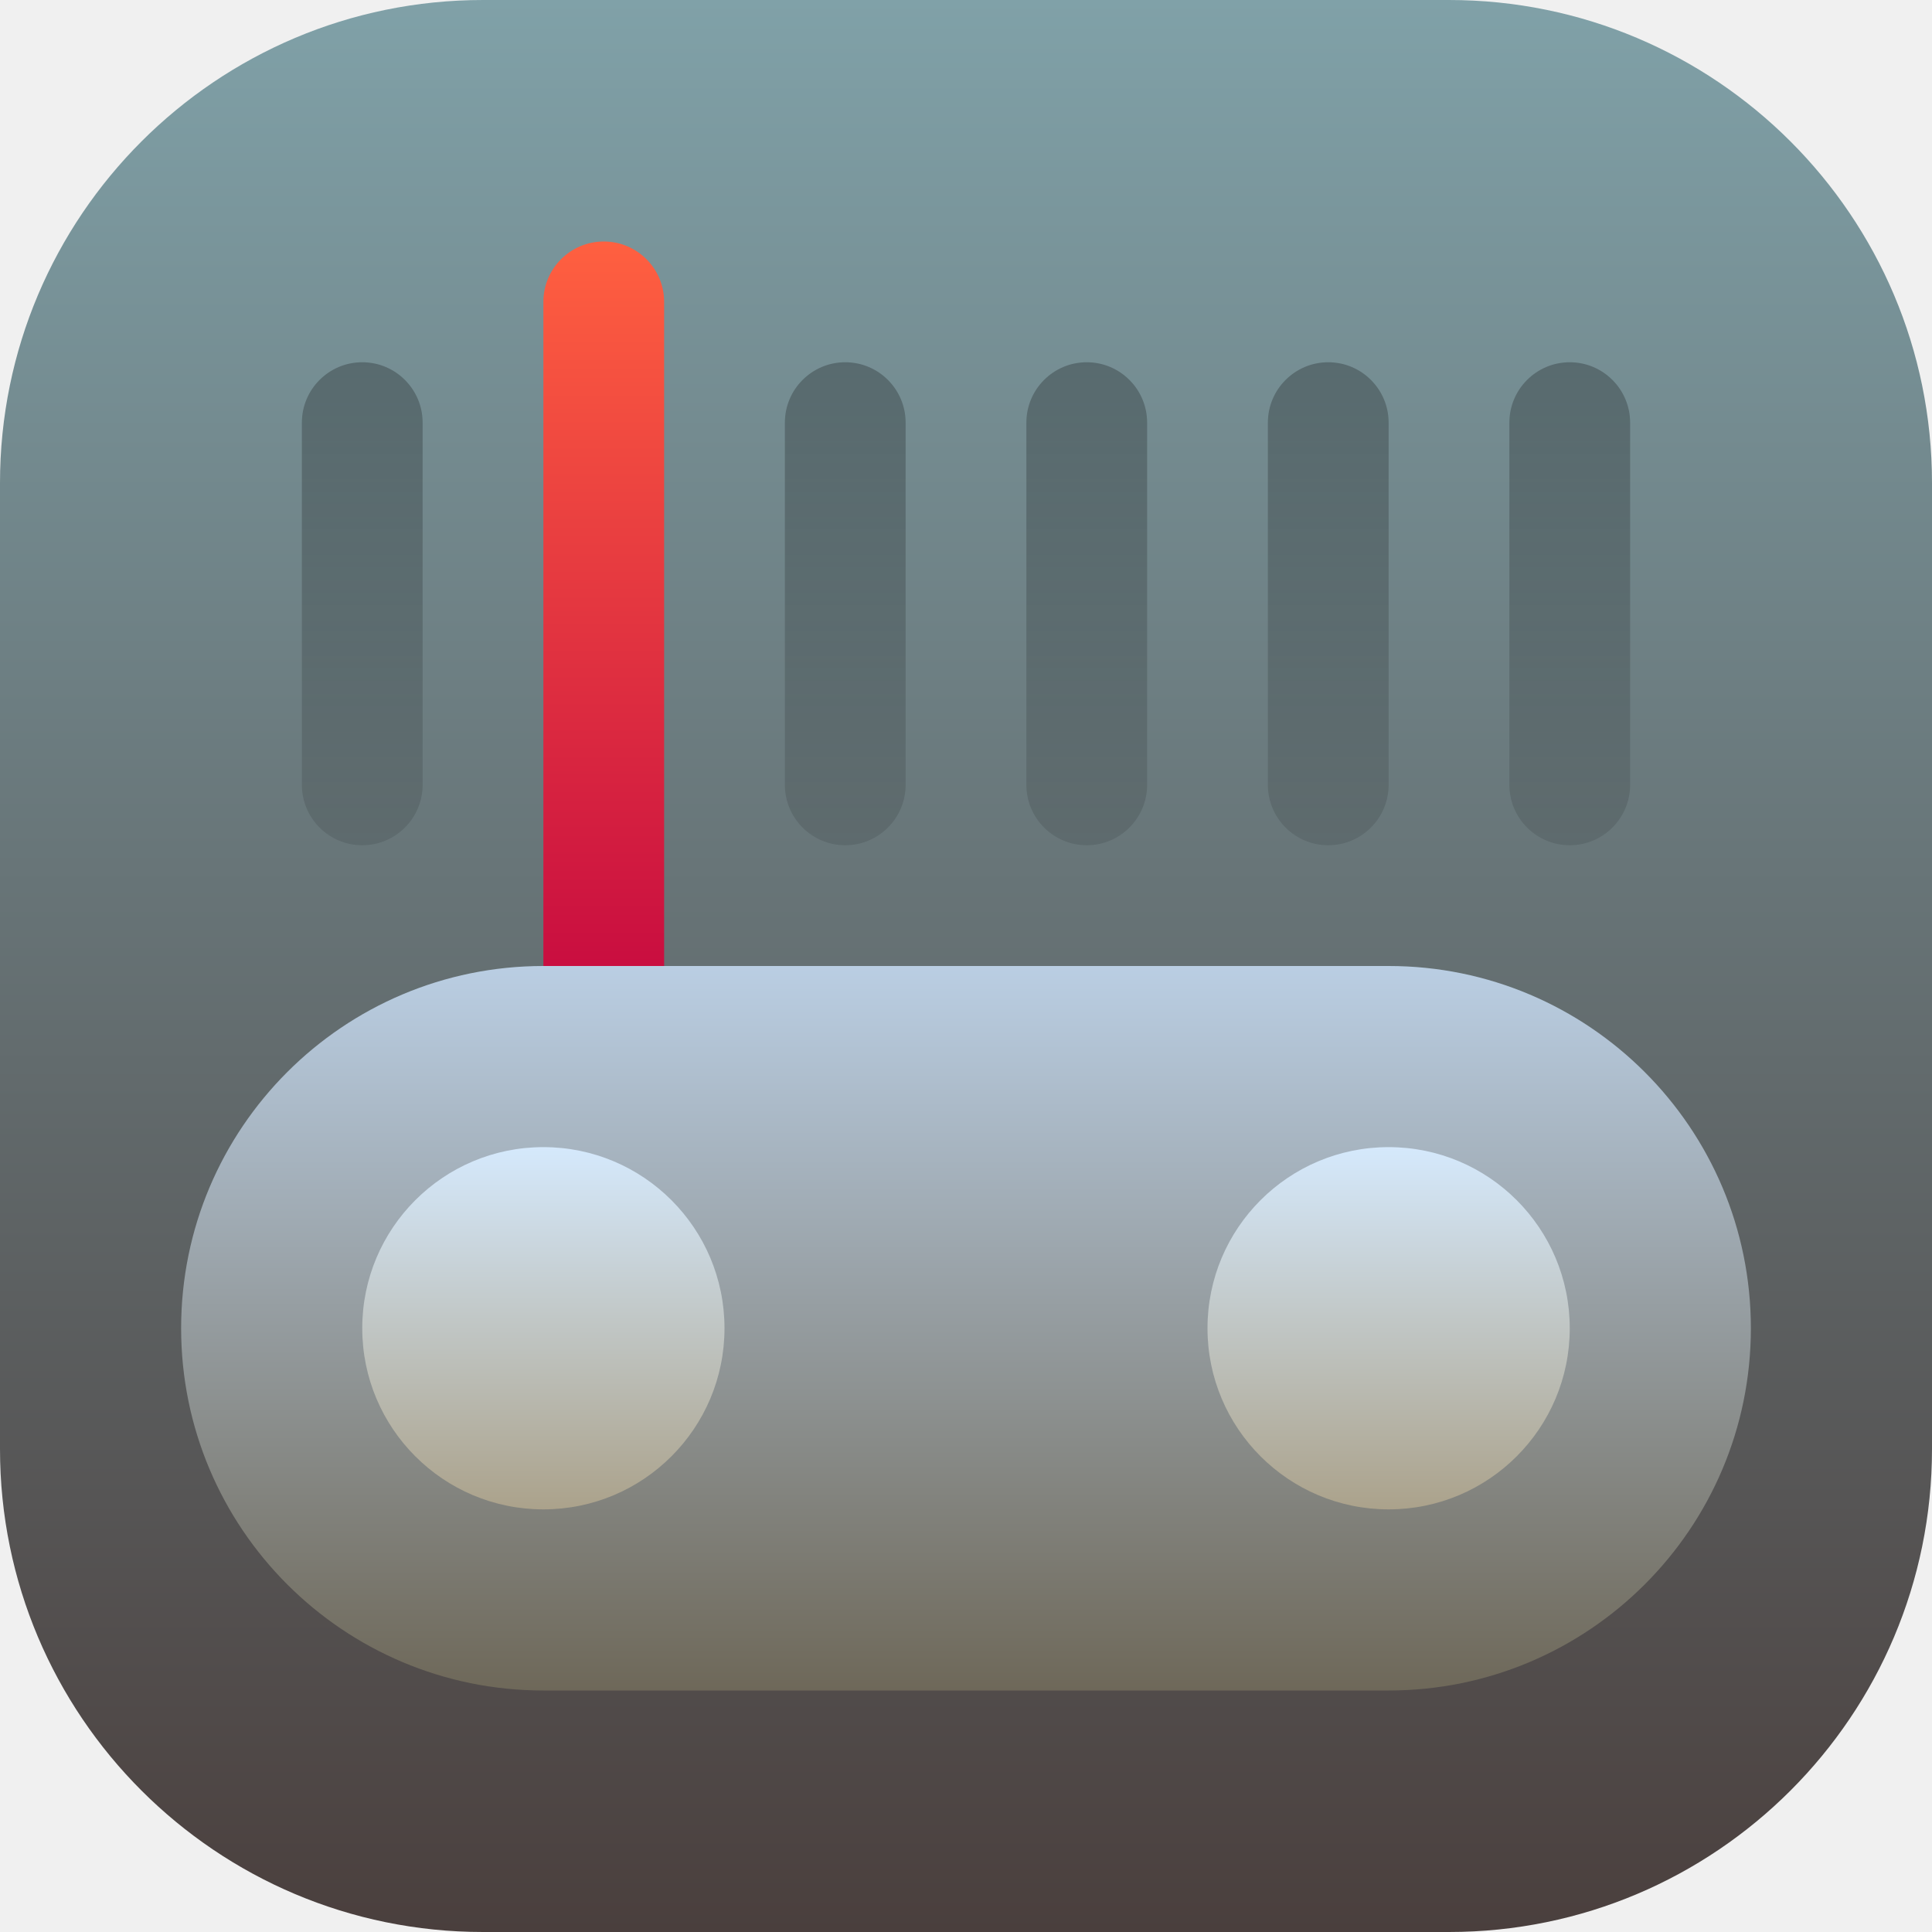
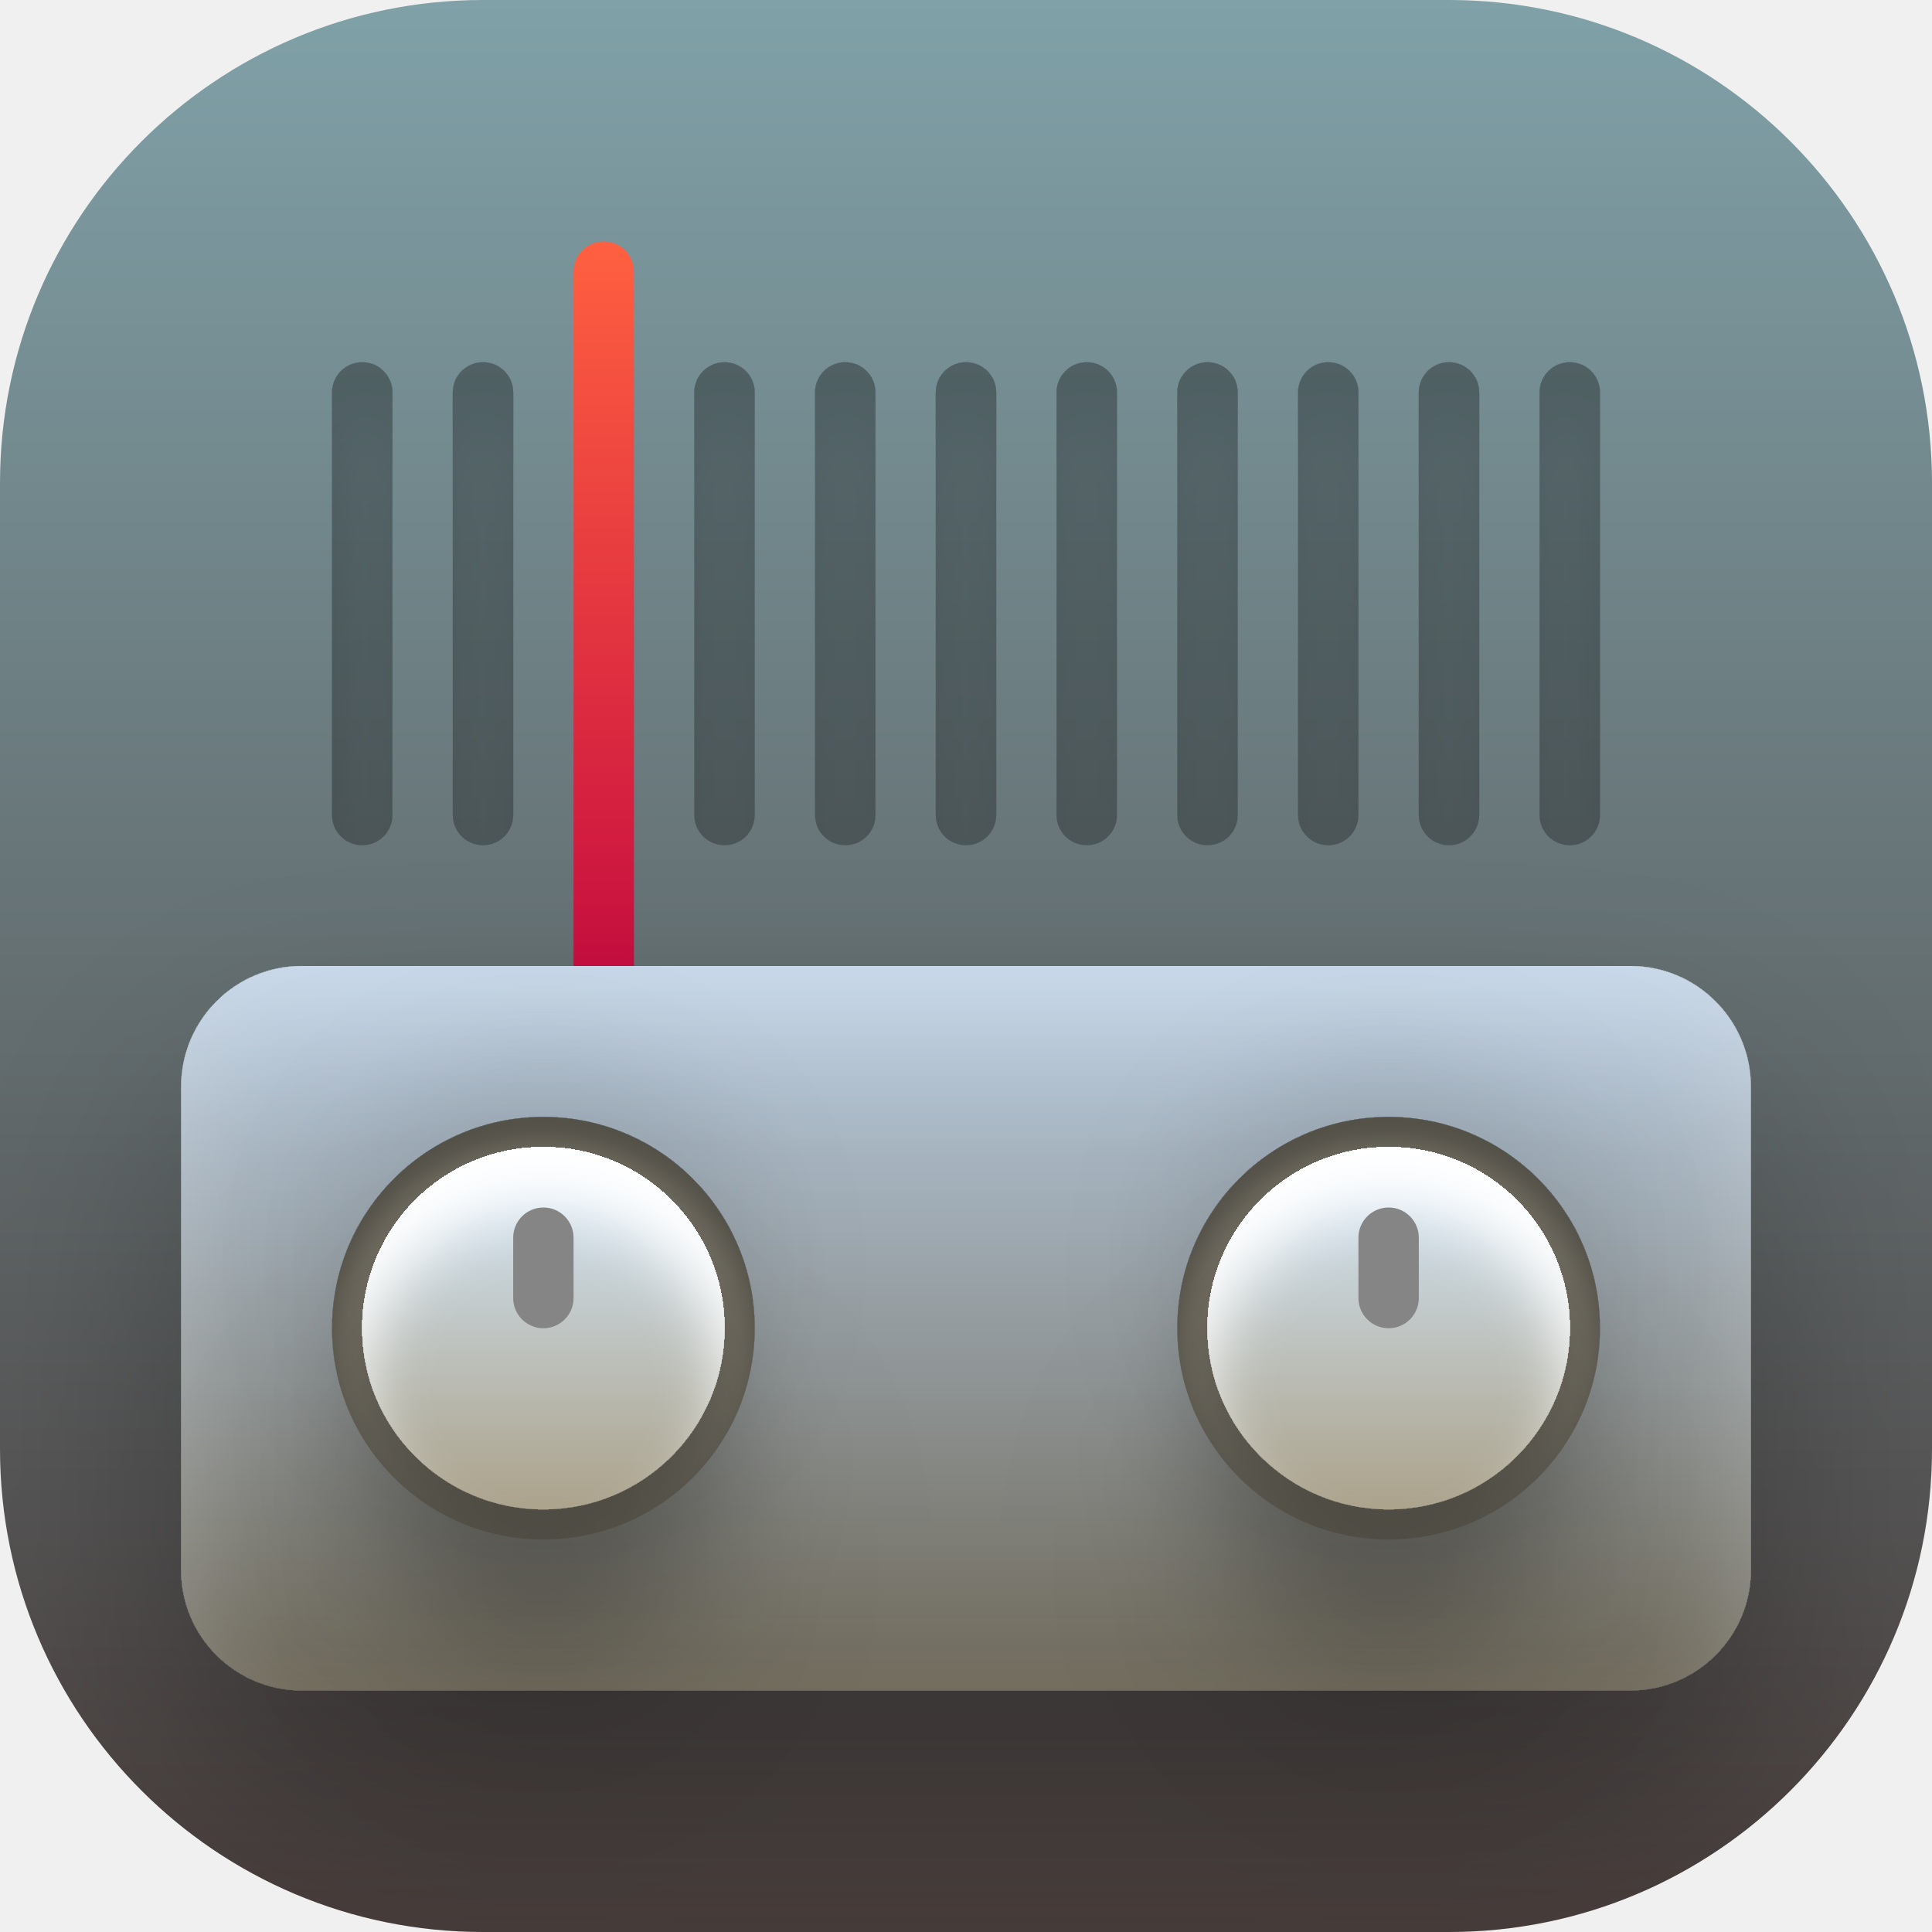
<svg xmlns="http://www.w3.org/2000/svg" width="16" height="16" viewBox="0 0 16 16" fill="none">
-   <rect width="16" height="16" rx="4" fill="url(#paint0_linear_408_98)" />
-   <path d="M4.5 2.5C4.5 2.224 4.724 2 5 2V2C5.276 2 5.5 2.224 5.5 2.5V8.5C5.5 8.776 5.276 9 5 9V9C4.724 9 4.5 8.776 4.5 8.5V2.5Z" fill="url(#paint1_linear_408_98)" />
-   <path d="M2.5 3.5C2.5 3.224 2.724 3 3 3C3.276 3 3.5 3.224 3.5 3.5V6.5C3.5 6.776 3.276 7 3 7C2.724 7 2.5 6.776 2.5 6.5V3.5Z" fill="url(#paint2_linear_408_98)" />
-   <path d="M6.5 3.5C6.5 3.224 6.724 3 7 3C7.276 3 7.5 3.224 7.5 3.5V6.5C7.5 6.776 7.276 7 7 7C6.724 7 6.5 6.776 6.5 6.5V3.5Z" fill="url(#paint3_linear_408_98)" />
-   <path d="M8.5 3.5C8.5 3.224 8.724 3 9 3C9.276 3 9.5 3.224 9.5 3.5V6.5C9.5 6.776 9.276 7 9 7C8.724 7 8.5 6.776 8.5 6.5V3.5Z" fill="url(#paint4_linear_408_98)" />
-   <path d="M10.5 3.5C10.5 3.224 10.724 3 11 3C11.276 3 11.5 3.224 11.5 3.5V6.5C11.5 6.776 11.276 7 11 7C10.724 7 10.5 6.776 10.5 6.5V3.5Z" fill="url(#paint5_linear_408_98)" />
-   <path d="M12.5 3.5C12.5 3.224 12.724 3 13 3C13.276 3 13.5 3.224 13.5 3.5V6.5C13.5 6.776 13.276 7 13 7C12.724 7 12.5 6.776 12.5 6.5V3.5Z" fill="url(#paint6_linear_408_98)" />
-   <rect x="1.5" y="8" width="13" height="6" rx="3" fill="url(#paint7_linear_408_98)" />
-   <circle cx="4.5" cy="11" r="1.5" fill="url(#paint8_linear_408_98)" />
-   <circle cx="11.5" cy="11" r="1.5" fill="url(#paint9_linear_408_98)" />
+   <g clip-path="url(#clip0_657_300)">
+     <rect width="16" height="16" rx="4" fill="url(#paint0_linear_657_300)" />
+     <path d="M4.75 2.25C4.75 2.112 4.862 2 5 2C5.138 2 5.25 2.112 5.25 2.25V8.75C5.25 8.888 5.138 9 5 9C4.862 9 4.75 8.888 4.75 8.75V2.25Z" fill="url(#paint1_linear_657_300)" />
+     <g filter="url(#filter0_i_657_300)">
+       <path d="M2.75 3.25C2.75 3.112 2.862 3 3 3C3.138 3 3.25 3.112 3.25 3.25V6.75C3.25 6.888 3.138 7 3 7C2.862 7 2.75 6.888 2.75 6.75V3.25Z" fill="black" fill-opacity="0.25" />
+       <path d="M5.75 3.25C5.75 3.112 5.862 3 6 3C6.138 3 6.25 3.112 6.25 3.25V6.75C6.25 6.888 6.138 7 6 7C5.862 7 5.75 6.888 5.75 6.75V3.25Z" fill="black" fill-opacity="0.25" />
+       <path d="M7.75 3.25C7.75 3.112 7.862 3 8 3C8.138 3 8.25 3.112 8.25 3.25V6.75C8.25 6.888 8.138 7 8 7C7.862 7 7.75 6.888 7.75 6.75V3.25Z" fill="black" fill-opacity="0.25" />
+       <path d="M9.75 3.25C9.75 3.112 9.862 3 10 3C10.138 3 10.25 3.112 10.25 3.25V6.75C10.25 6.888 10.138 7 10 7C9.862 7 9.75 6.888 9.75 6.75V3.25Z" fill="black" fill-opacity="0.25" />
+       <path d="M11.75 3.25C11.75 3.112 11.862 3 12 3C12.138 3 12.25 3.112 12.25 3.25V6.75C12.25 6.888 12.138 7 12 7C11.862 7 11.75 6.888 11.75 6.75V3.25Z" fill="black" fill-opacity="0.25" />
+       <path d="M3.75 3.25C3.75 3.112 3.862 3 4 3C4.138 3 4.25 3.112 4.25 3.25V6.75C4.25 6.888 4.138 7 4 7C3.862 7 3.75 6.888 3.75 6.75V3.25Z" fill="black" fill-opacity="0.25" />
+       <path d="M6.75 3.25C6.75 3.112 6.862 3 7 3C7.138 3 7.25 3.112 7.25 3.25V6.75C7.25 6.888 7.138 7 7 7C6.862 7 6.75 6.888 6.75 6.75V3.25Z" fill="black" fill-opacity="0.25" />
+       <path d="M8.75 3.25C8.75 3.112 8.862 3 9 3C9.138 3 9.25 3.112 9.25 3.25V6.75C9.25 6.888 9.138 7 9 7C8.862 7 8.75 6.888 8.75 6.75V3.25Z" fill="black" fill-opacity="0.25" />
+       <path d="M10.75 3.25C10.75 3.112 10.862 3 11 3C11.138 3 11.25 3.112 11.25 3.25V6.75C11.25 6.888 11.138 7 11 7C10.862 7 10.75 6.888 10.75 6.75V3.25Z" fill="black" fill-opacity="0.25" />
+       <path d="M12.75 3.25C12.75 3.112 12.862 3 13 3C13.138 3 13.25 3.112 13.25 3.25V6.75C13.25 6.888 13.138 7 13 7C12.862 7 12.75 6.888 12.75 6.75V3.25Z" fill="black" fill-opacity="0.25" />
+     </g>
+     <g filter="url(#filter1_ddi_657_300)">
+       <rect x="1.5" y="8" width="13" height="6" rx="1" fill="url(#paint2_linear_657_300)" />
+     </g>
+     <g filter="url(#filter2_di_657_300)">
+       <circle cx="4.5" cy="11" r="1.75" fill="#6F6B60" />
+     </g>
+     <g filter="url(#filter3_di_657_300)">
+       <circle cx="11.5" cy="11" r="1.75" fill="#6F6B60" />
+     </g>
+     <g filter="url(#filter4_ddi_657_300)">
+       <circle cx="4.5" cy="11" r="1.5" fill="url(#paint3_linear_657_300)" />
+     </g>
+     <g filter="url(#filter5_ddi_657_300)">
+       <circle cx="11.5" cy="11" r="1.5" fill="url(#paint4_linear_657_300)" />
+     </g>
+     <path d="M4.25 10.25C4.25 10.112 4.362 10 4.5 10C4.638 10 4.75 10.112 4.75 10.25V10.75C4.75 10.888 4.638 11 4.5 11C4.362 11 4.25 10.888 4.25 10.75V10.25Z" fill="#858585" />
+     <path d="M11.25 10.25C11.25 10.112 11.362 10 11.5 10C11.638 10 11.75 10.112 11.75 10.25V10.75C11.75 10.888 11.638 11 11.5 11C11.362 11 11.25 10.888 11.25 10.75V10.25Z" fill="#858585" />
+   </g>
  <defs>
-     <linearGradient id="paint0_linear_408_98" x1="8" y1="0" x2="8" y2="16" gradientUnits="userSpaceOnUse">
+     <filter id="filter0_i_657_300" x="2.75" y="3" width="10.5" height="4.5" filterUnits="userSpaceOnUse" color-interpolation-filters="sRGB">
+       <feFlood flood-opacity="0" result="BackgroundImageFix" />
+       <feBlend mode="normal" in="SourceGraphic" in2="BackgroundImageFix" result="shape" />
+       <feColorMatrix in="SourceAlpha" type="matrix" values="0 0 0 0 0 0 0 0 0 0 0 0 0 0 0 0 0 0 127 0" result="hardAlpha" />
+       <feOffset dy="0.5" />
+       <feGaussianBlur stdDeviation="0.25" />
+       <feComposite in2="hardAlpha" operator="arithmetic" k2="-1" k3="1" />
+       <feColorMatrix type="matrix" values="0 0 0 0 0 0 0 0 0 0 0 0 0 0 0 0 0 0 0.1 0" />
+       <feBlend mode="normal" in2="shape" result="effect1_innerShadow_657_300" />
+     </filter>
+     <filter id="filter1_ddi_657_300" x="-2.5" y="7" width="21" height="15" filterUnits="userSpaceOnUse" color-interpolation-filters="sRGB">
+       <feFlood flood-opacity="0" result="BackgroundImageFix" />
+       <feColorMatrix in="SourceAlpha" type="matrix" values="0 0 0 0 0 0 0 0 0 0 0 0 0 0 0 0 0 0 127 0" result="hardAlpha" />
+       <feOffset dy="4" />
+       <feGaussianBlur stdDeviation="2" />
+       <feComposite in2="hardAlpha" operator="out" />
+       <feColorMatrix type="matrix" values="0 0 0 0 0 0 0 0 0 0 0 0 0 0 0 0 0 0 0.1 0" />
+       <feBlend mode="normal" in2="BackgroundImageFix" result="effect1_dropShadow_657_300" />
+       <feColorMatrix in="SourceAlpha" type="matrix" values="0 0 0 0 0 0 0 0 0 0 0 0 0 0 0 0 0 0 127 0" result="hardAlpha" />
+       <feOffset dy="1" />
+       <feGaussianBlur stdDeviation="1" />
+       <feComposite in2="hardAlpha" operator="out" />
+       <feColorMatrix type="matrix" values="0 0 0 0 0 0 0 0 0 0 0 0 0 0 0 0 0 0 0.25 0" />
+       <feBlend mode="normal" in2="effect1_dropShadow_657_300" result="effect2_dropShadow_657_300" />
+       <feBlend mode="normal" in="SourceGraphic" in2="effect2_dropShadow_657_300" result="shape" />
+       <feColorMatrix in="SourceAlpha" type="matrix" values="0 0 0 0 0 0 0 0 0 0 0 0 0 0 0 0 0 0 127 0" result="hardAlpha" />
+       <feOffset dy="0.5" />
+       <feGaussianBlur stdDeviation="0.5" />
+       <feComposite in2="hardAlpha" operator="arithmetic" k2="-1" k3="1" />
+       <feColorMatrix type="matrix" values="0 0 0 0 1 0 0 0 0 1 0 0 0 0 1 0 0 0 0.25 0" />
+       <feBlend mode="normal" in2="shape" result="effect3_innerShadow_657_300" />
+     </filter>
+     <filter id="filter2_di_657_300" x="1.75" y="7.75" width="5.5" height="5.5" filterUnits="userSpaceOnUse" color-interpolation-filters="sRGB">
+       <feFlood flood-opacity="0" result="BackgroundImageFix" />
+       <feColorMatrix in="SourceAlpha" type="matrix" values="0 0 0 0 0 0 0 0 0 0 0 0 0 0 0 0 0 0 127 0" result="hardAlpha" />
+       <feOffset dy="-0.5" />
+       <feGaussianBlur stdDeviation="0.5" />
+       <feComposite in2="hardAlpha" operator="out" />
+       <feColorMatrix type="matrix" values="0 0 0 0 0 0 0 0 0 0 0 0 0 0 0 0 0 0 0.1 0" />
+       <feBlend mode="normal" in2="BackgroundImageFix" result="effect1_dropShadow_657_300" />
+       <feBlend mode="normal" in="SourceGraphic" in2="effect1_dropShadow_657_300" result="shape" />
+       <feColorMatrix in="SourceAlpha" type="matrix" values="0 0 0 0 0 0 0 0 0 0 0 0 0 0 0 0 0 0 127 0" result="hardAlpha" />
+       <feOffset dy="0.2" />
+       <feGaussianBlur stdDeviation="0.1" />
+       <feComposite in2="hardAlpha" operator="arithmetic" k2="-1" k3="1" />
+       <feColorMatrix type="matrix" values="0 0 0 0 0 0 0 0 0 0 0 0 0 0 0 0 0 0 0.25 0" />
+       <feBlend mode="normal" in2="shape" result="effect2_innerShadow_657_300" />
+     </filter>
+     <filter id="filter3_di_657_300" x="8.75" y="7.75" width="5.5" height="5.5" filterUnits="userSpaceOnUse" color-interpolation-filters="sRGB">
+       <feFlood flood-opacity="0" result="BackgroundImageFix" />
+       <feColorMatrix in="SourceAlpha" type="matrix" values="0 0 0 0 0 0 0 0 0 0 0 0 0 0 0 0 0 0 127 0" result="hardAlpha" />
+       <feOffset dy="-0.5" />
+       <feGaussianBlur stdDeviation="0.5" />
+       <feComposite in2="hardAlpha" operator="out" />
+       <feColorMatrix type="matrix" values="0 0 0 0 0 0 0 0 0 0 0 0 0 0 0 0 0 0 0.1 0" />
+       <feBlend mode="normal" in2="BackgroundImageFix" result="effect1_dropShadow_657_300" />
+       <feBlend mode="normal" in="SourceGraphic" in2="effect1_dropShadow_657_300" result="shape" />
+       <feColorMatrix in="SourceAlpha" type="matrix" values="0 0 0 0 0 0 0 0 0 0 0 0 0 0 0 0 0 0 127 0" result="hardAlpha" />
+       <feOffset dy="0.2" />
+       <feGaussianBlur stdDeviation="0.1" />
+       <feComposite in2="hardAlpha" operator="arithmetic" k2="-1" k3="1" />
+       <feColorMatrix type="matrix" values="0 0 0 0 0 0 0 0 0 0 0 0 0 0 0 0 0 0 0.25 0" />
+       <feBlend mode="normal" in2="shape" result="effect2_innerShadow_657_300" />
+     </filter>
+     <filter id="filter4_ddi_657_300" x="1" y="9.5" width="7" height="7" filterUnits="userSpaceOnUse" color-interpolation-filters="sRGB">
+       <feFlood flood-opacity="0" result="BackgroundImageFix" />
+       <feColorMatrix in="SourceAlpha" type="matrix" values="0 0 0 0 0 0 0 0 0 0 0 0 0 0 0 0 0 0 127 0" result="hardAlpha" />
+       <feOffset dy="2" />
+       <feGaussianBlur stdDeviation="1" />
+       <feComposite in2="hardAlpha" operator="out" />
+       <feColorMatrix type="matrix" values="0 0 0 0 0 0 0 0 0 0 0 0 0 0 0 0 0 0 0.1 0" />
+       <feBlend mode="normal" in2="BackgroundImageFix" result="effect1_dropShadow_657_300" />
+       <feColorMatrix in="SourceAlpha" type="matrix" values="0 0 0 0 0 0 0 0 0 0 0 0 0 0 0 0 0 0 127 0" result="hardAlpha" />
+       <feOffset dy="1" />
+       <feGaussianBlur stdDeviation="0.5" />
+       <feComposite in2="hardAlpha" operator="out" />
+       <feColorMatrix type="matrix" values="0 0 0 0 0 0 0 0 0 0 0 0 0 0 0 0 0 0 0.25 0" />
+       <feBlend mode="normal" in2="effect1_dropShadow_657_300" result="effect2_dropShadow_657_300" />
+       <feBlend mode="normal" in="SourceGraphic" in2="effect2_dropShadow_657_300" result="shape" />
+       <feColorMatrix in="SourceAlpha" type="matrix" values="0 0 0 0 0 0 0 0 0 0 0 0 0 0 0 0 0 0 127 0" result="hardAlpha" />
+       <feOffset dy="0.5" />
+       <feGaussianBlur stdDeviation="0.25" />
+       <feComposite in2="hardAlpha" operator="arithmetic" k2="-1" k3="1" />
+       <feColorMatrix type="matrix" values="0 0 0 0 1 0 0 0 0 1 0 0 0 0 1 0 0 0 1 0" />
+       <feBlend mode="normal" in2="shape" result="effect3_innerShadow_657_300" />
+     </filter>
+     <filter id="filter5_ddi_657_300" x="8" y="9.5" width="7" height="7" filterUnits="userSpaceOnUse" color-interpolation-filters="sRGB">
+       <feFlood flood-opacity="0" result="BackgroundImageFix" />
+       <feColorMatrix in="SourceAlpha" type="matrix" values="0 0 0 0 0 0 0 0 0 0 0 0 0 0 0 0 0 0 127 0" result="hardAlpha" />
+       <feOffset dy="2" />
+       <feGaussianBlur stdDeviation="1" />
+       <feComposite in2="hardAlpha" operator="out" />
+       <feColorMatrix type="matrix" values="0 0 0 0 0 0 0 0 0 0 0 0 0 0 0 0 0 0 0.1 0" />
+       <feBlend mode="normal" in2="BackgroundImageFix" result="effect1_dropShadow_657_300" />
+       <feColorMatrix in="SourceAlpha" type="matrix" values="0 0 0 0 0 0 0 0 0 0 0 0 0 0 0 0 0 0 127 0" result="hardAlpha" />
+       <feOffset dy="1" />
+       <feGaussianBlur stdDeviation="0.5" />
+       <feComposite in2="hardAlpha" operator="out" />
+       <feColorMatrix type="matrix" values="0 0 0 0 0 0 0 0 0 0 0 0 0 0 0 0 0 0 0.25 0" />
+       <feBlend mode="normal" in2="effect1_dropShadow_657_300" result="effect2_dropShadow_657_300" />
+       <feBlend mode="normal" in="SourceGraphic" in2="effect2_dropShadow_657_300" result="shape" />
+       <feColorMatrix in="SourceAlpha" type="matrix" values="0 0 0 0 0 0 0 0 0 0 0 0 0 0 0 0 0 0 127 0" result="hardAlpha" />
+       <feOffset dy="0.5" />
+       <feGaussianBlur stdDeviation="0.25" />
+       <feComposite in2="hardAlpha" operator="arithmetic" k2="-1" k3="1" />
+       <feColorMatrix type="matrix" values="0 0 0 0 1 0 0 0 0 1 0 0 0 0 1 0 0 0 1 0" />
+       <feBlend mode="normal" in2="shape" result="effect3_innerShadow_657_300" />
+     </filter>
+     <linearGradient id="paint0_linear_657_300" x1="8" y1="0" x2="8" y2="16" gradientUnits="userSpaceOnUse">
      <stop stop-color="#80A1A8" />
      <stop offset="1" stop-color="#4A3F3D" />
    </linearGradient>
-     <linearGradient id="paint1_linear_408_98" x1="5" y1="2" x2="5" y2="9" gradientUnits="userSpaceOnUse">
+     <linearGradient id="paint1_linear_657_300" x1="5" y1="2" x2="5" y2="9" gradientUnits="userSpaceOnUse">
      <stop stop-color="#FF6040" />
      <stop offset="1" stop-color="#C00040" />
    </linearGradient>
-     <linearGradient id="paint2_linear_408_98" x1="3" y1="3" x2="3" y2="7" gradientUnits="userSpaceOnUse">
-       <stop stop-opacity="0.25" />
-       <stop offset="1" stop-opacity="0.1" />
-     </linearGradient>
-     <linearGradient id="paint3_linear_408_98" x1="7" y1="3" x2="7" y2="7" gradientUnits="userSpaceOnUse">
-       <stop stop-opacity="0.25" />
-       <stop offset="1" stop-opacity="0.1" />
-     </linearGradient>
-     <linearGradient id="paint4_linear_408_98" x1="9" y1="3" x2="9" y2="7" gradientUnits="userSpaceOnUse">
-       <stop stop-opacity="0.25" />
-       <stop offset="1" stop-opacity="0.1" />
-     </linearGradient>
-     <linearGradient id="paint5_linear_408_98" x1="11" y1="3" x2="11" y2="7" gradientUnits="userSpaceOnUse">
-       <stop stop-opacity="0.25" />
-       <stop offset="1" stop-opacity="0.1" />
-     </linearGradient>
-     <linearGradient id="paint6_linear_408_98" x1="13" y1="3" x2="13" y2="7" gradientUnits="userSpaceOnUse">
-       <stop stop-opacity="0.25" />
-       <stop offset="1" stop-opacity="0.1" />
-     </linearGradient>
-     <linearGradient id="paint7_linear_408_98" x1="8" y1="8" x2="8" y2="14" gradientUnits="userSpaceOnUse">
+     <linearGradient id="paint2_linear_657_300" x1="8" y1="8" x2="8" y2="14" gradientUnits="userSpaceOnUse">
      <stop stop-color="#BACEE3" />
      <stop offset="1" stop-color="#6E6859" />
    </linearGradient>
-     <linearGradient id="paint8_linear_408_98" x1="4.5" y1="9.5" x2="4.5" y2="12.5" gradientUnits="userSpaceOnUse">
+     <linearGradient id="paint3_linear_657_300" x1="4.5" y1="9.5" x2="4.5" y2="12.5" gradientUnits="userSpaceOnUse">
      <stop stop-color="#D5E9FC" />
      <stop offset="1" stop-color="#ABA28B" />
    </linearGradient>
-     <linearGradient id="paint9_linear_408_98" x1="11.5" y1="9.5" x2="11.5" y2="12.5" gradientUnits="userSpaceOnUse">
+     <linearGradient id="paint4_linear_657_300" x1="11.5" y1="9.5" x2="11.5" y2="12.5" gradientUnits="userSpaceOnUse">
      <stop stop-color="#D5E9FC" />
      <stop offset="1" stop-color="#ABA28B" />
    </linearGradient>
+     <clipPath id="clip0_657_300">
+       <rect width="16" height="16" rx="4" fill="white" />
+     </clipPath>
  </defs>
</svg>
